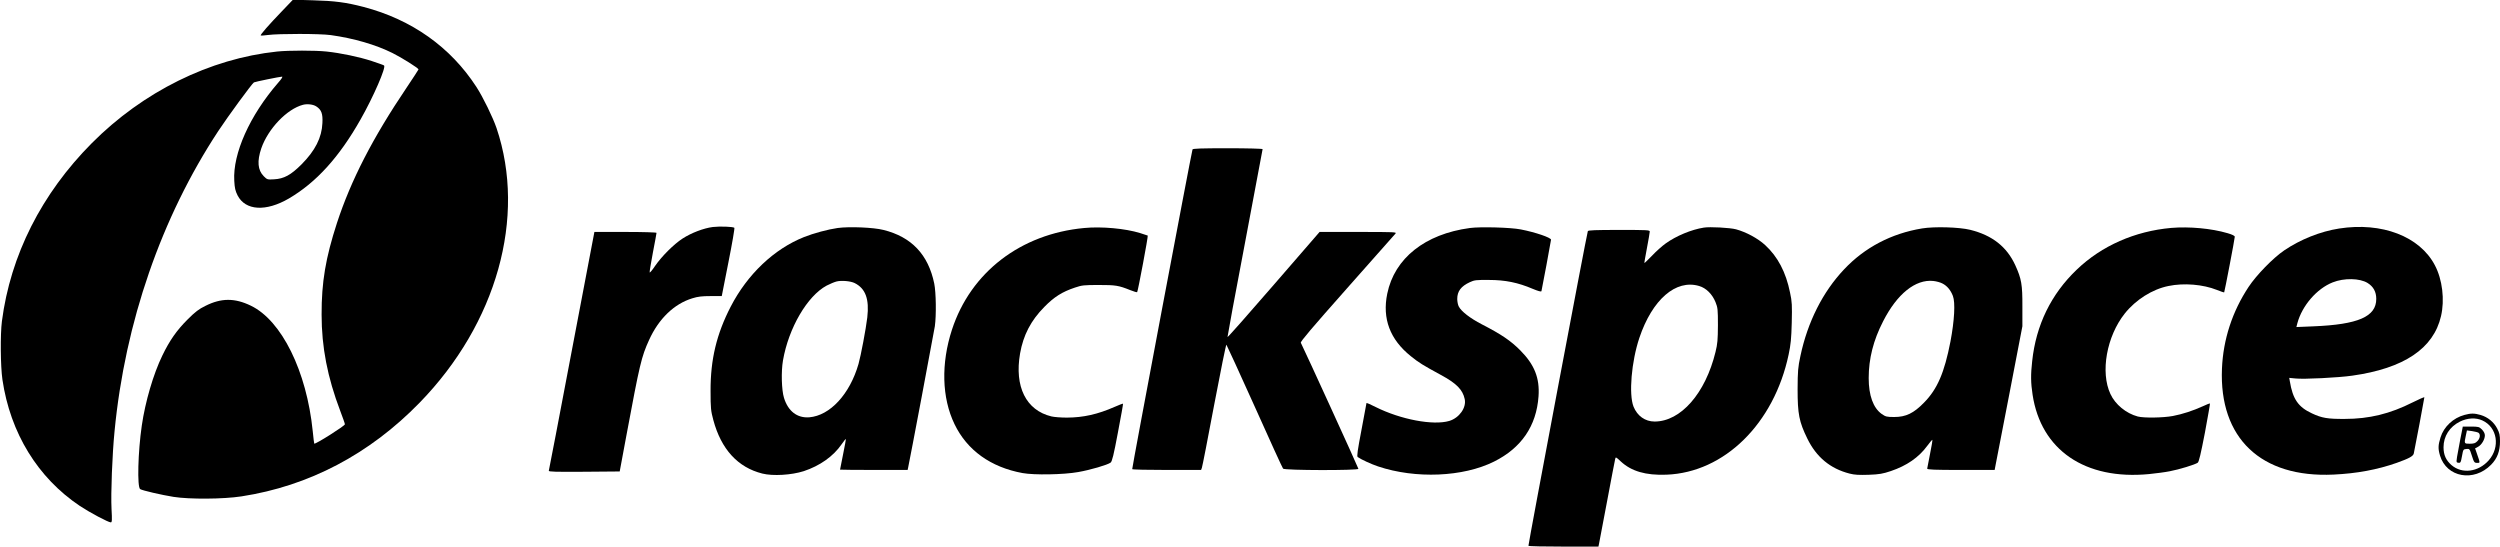
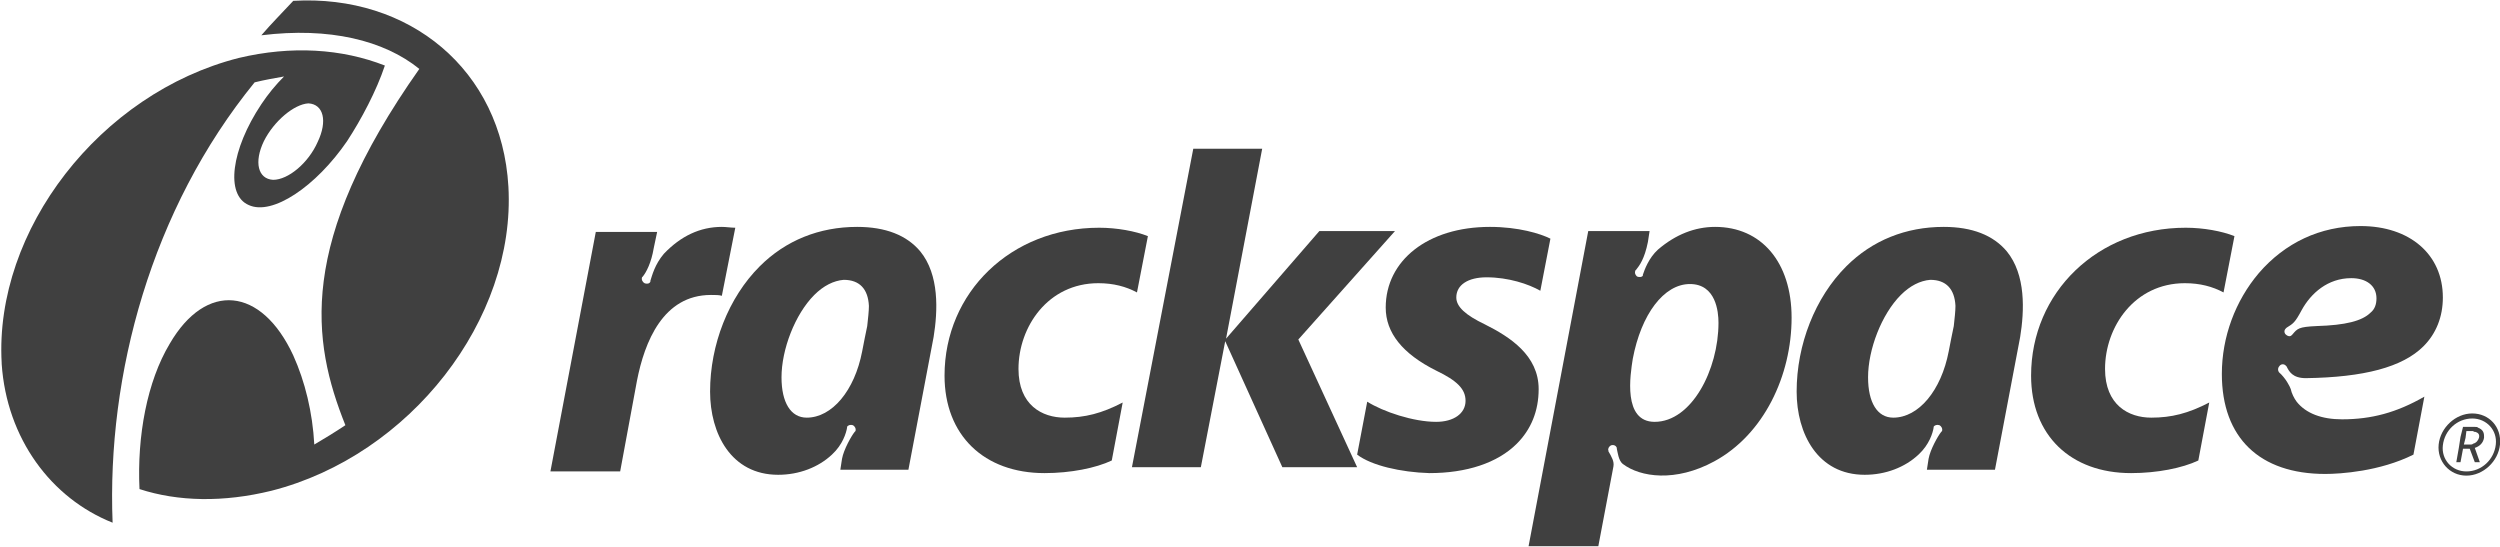
- <svg xmlns="http://www.w3.org/2000/svg" version="1.0" width="2479pt" height="542pt" viewBox="0 0 2479 542" preserveAspectRatio="xMidYMid meet">
-   <g transform="translate(0,542) scale(0.1,-0.1)" fill="#000000" stroke="none">
-     <path d="M2795 5308 c-129 -134 -216 -233 -210 -240 3 -2 35 0 72 5 105 14 514 14 623 -1 229 -32 446 -95 614 -179 87 -43 256 -149 256 -161 0 -3 -53 -84 -118 -181 -336 -498 -552 -918 -691 -1343 -112 -345 -153 -585 -152 -908 0 -322 58 -621 185 -955 25 -66 46 -125 46 -132 0 -16 -295 -202 -304 -192 -2 2 -8 58 -15 124 -60 594 -308 1097 -614 1244 -159 77 -293 77 -450 -2 -66 -32 -101 -59 -178 -136 -107 -107 -177 -207 -249 -356 -90 -185 -170 -460 -204 -695 -38 -260 -47 -611 -16 -630 22 -14 212 -58 331 -77 159 -25 492 -23 674 5 669 103 1270 419 1766 929 765 785 1060 1840 763 2722 -37 108 -134 307 -200 409 -257 396 -642 668 -1118 793 -177 46 -287 60 -501 66 l-200 6 -110 -115z" />
-     <path d="M2748 4909 c-667 -70 -1330 -398 -1838 -909 -498 -501 -806 -1110 -891 -1765 -17 -132 -14 -448 5 -579 78 -530 351 -974 768 -1253 98 -65 282 -163 307 -163 12 0 13 23 7 132 -8 154 7 542 30 773 104 1078 464 2118 1028 2975 92 140 335 472 354 483 9 6 259 57 279 57 9 0 -6 -24 -40 -62 -280 -323 -450 -701 -434 -971 4 -72 10 -99 33 -145 78 -151 281 -163 509 -30 271 159 499 410 710 783 127 223 257 522 233 536 -7 5 -62 24 -122 44 -125 41 -307 79 -448 94 -111 12 -375 12 -490 0z m388 -544 c51 -33 66 -72 61 -165 -6 -145 -72 -274 -207 -410 -105 -105 -174 -143 -272 -148 -66 -4 -69 -3 -102 30 -61 61 -68 150 -25 277 67 194 255 391 414 432 42 11 101 4 131 -16z" />
-     <path d="M11825 3938 c-11 -32 -602 -3164 -598 -3170 2 -5 157 -8 344 -8 l339 0 8 22 c5 13 60 294 122 625 63 332 117 599 121 595 4 -4 130 -279 280 -612 149 -333 276 -611 282 -617 13 -18 747 -19 747 -2 0 9 -534 1178 -571 1250 -6 11 108 145 458 540 255 288 472 532 480 542 15 16 -3 17 -368 17 l-384 0 -455 -525 c-250 -289 -456 -522 -458 -517 -1 5 76 425 173 932 96 508 175 927 175 931 0 5 -155 9 -345 9 -268 0 -347 -3 -350 -12z" />
-     <path d="M7068 3169 c-92 -12 -212 -58 -299 -114 -88 -57 -207 -176 -274 -273 -27 -41 -51 -69 -53 -63 -2 5 13 94 32 196 20 103 36 191 36 196 0 5 -135 9 -308 9 l-308 0 -224 -1177 c-123 -648 -225 -1184 -228 -1191 -3 -10 68 -12 349 -10 l354 3 67 360 c132 707 148 776 224 943 96 212 249 359 429 414 54 17 95 22 181 22 l111 0 66 335 c37 185 63 338 59 342 -13 12 -145 16 -214 8z" />
-     <path d="M8305 3159 c-93 -13 -238 -52 -333 -90 -296 -118 -560 -368 -726 -689 -141 -273 -201 -525 -200 -835 0 -173 3 -199 27 -289 78 -291 243 -471 487 -532 104 -26 288 -15 410 24 160 53 293 147 375 266 21 31 40 54 42 53 2 -2 -10 -70 -27 -152 -16 -81 -30 -150 -30 -152 0 -1 151 -3 335 -3 l335 0 5 23 c15 66 256 1343 265 1402 15 109 12 334 -6 423 -59 287 -225 463 -504 532 -98 25 -340 35 -455 19z m170 -546 c108 -54 146 -159 125 -341 -13 -111 -64 -381 -87 -461 -86 -299 -282 -512 -488 -529 -120 -9 -210 60 -251 193 -24 77 -29 262 -10 371 56 322 241 639 433 742 33 17 78 36 99 41 49 12 139 4 179 -16z" />
-     <path d="M10750 3159 c-630 -59 -1124 -439 -1310 -1007 -110 -337 -101 -677 25 -938 125 -259 359 -427 675 -485 115 -21 406 -16 551 10 121 21 291 71 322 94 14 10 31 77 72 297 30 156 53 286 51 287 -2 2 -39 -12 -82 -31 -171 -75 -311 -106 -474 -107 -58 0 -127 5 -155 12 -251 61 -367 295 -310 624 32 182 107 326 240 461 99 101 178 150 303 192 70 24 92 26 237 26 167 0 196 -4 313 -51 35 -14 65 -23 68 -20 8 8 111 558 105 561 -3 2 -37 13 -76 25 -146 45 -382 67 -555 50z" />
-     <path d="M14575 3159 c-445 -60 -747 -300 -819 -651 -51 -248 27 -455 235 -621 81 -65 115 -86 297 -185 155 -84 216 -146 236 -239 19 -85 -54 -187 -153 -217 -160 -47 -482 14 -730 138 -50 26 -91 43 -91 39 0 -5 -23 -125 -50 -268 -38 -199 -47 -261 -37 -267 37 -26 136 -71 202 -93 372 -125 844 -105 1150 48 271 135 420 353 441 646 13 182 -40 315 -181 457 -96 96 -185 157 -381 258 -116 60 -204 128 -229 177 -8 15 -15 49 -15 74 0 77 37 126 125 167 45 21 64 23 190 22 161 0 288 -26 433 -88 56 -23 84 -31 87 -23 5 17 95 500 95 510 0 21 -156 74 -300 102 -101 20 -403 28 -505 14z" />
-     <path d="M16895 3163 c-122 -19 -274 -82 -378 -157 -34 -24 -95 -78 -135 -121 -41 -42 -75 -75 -76 -73 -2 1 10 68 25 148 15 80 28 153 28 163 1 16 -20 17 -304 17 -236 0 -307 -3 -310 -12 -12 -33 -593 -3114 -589 -3120 3 -5 160 -8 349 -8 l345 0 5 23 c3 12 39 202 80 422 41 220 78 411 81 423 5 23 7 22 55 -23 105 -98 248 -140 454 -132 574 22 1066 506 1211 1191 21 98 27 159 31 316 4 173 3 207 -17 299 -41 203 -122 356 -247 471 -73 67 -189 129 -288 156 -59 16 -262 27 -320 17z m-46 -579 c69 -20 130 -81 162 -160 22 -54 24 -73 24 -229 -1 -143 -4 -185 -24 -265 -100 -411 -345 -690 -604 -690 -94 0 -172 56 -209 148 -48 122 -21 446 58 682 128 380 362 583 593 514z" />
-     <path d="M19060 3155 c-305 -50 -570 -189 -774 -406 -211 -223 -362 -522 -433 -859 -24 -111 -27 -147 -28 -330 0 -245 15 -322 96 -488 90 -185 228 -299 419 -348 50 -13 94 -15 190 -12 107 4 139 10 220 37 157 53 276 135 359 248 25 34 49 62 52 62 3 1 -6 -61 -22 -136 -15 -76 -28 -144 -29 -150 0 -10 73 -13 334 -13 l335 0 10 53 c6 28 68 349 138 712 l127 660 0 195 c1 218 -9 275 -70 409 -84 184 -229 298 -447 352 -109 27 -356 34 -477 14z m201 -546 c46 -23 82 -66 104 -124 25 -65 15 -244 -24 -450 -60 -310 -130 -473 -262 -607 -103 -106 -180 -143 -296 -143 -74 0 -85 3 -124 30 -84 60 -129 183 -129 356 0 192 46 375 143 563 139 273 321 418 497 400 30 -3 71 -14 91 -25z" />
-     <path d="M21530 3160 c-360 -32 -690 -177 -936 -413 -255 -243 -405 -550 -443 -909 -15 -132 -14 -215 4 -331 83 -550 521 -849 1155 -788 69 7 161 19 205 28 92 17 252 66 278 85 12 10 30 86 71 298 29 157 52 287 50 289 -2 2 -35 -10 -72 -28 -97 -44 -201 -78 -296 -96 -96 -18 -287 -21 -348 -5 -116 31 -223 119 -271 223 -101 216 -38 571 142 798 109 137 274 241 433 273 154 32 343 16 481 -39 37 -15 70 -26 72 -24 4 5 105 531 105 551 0 10 -24 22 -72 36 -160 47 -380 67 -558 52z" />
-     <path d="M23195 3154 c-186 -29 -384 -108 -545 -217 -111 -76 -274 -243 -353 -362 -162 -245 -252 -521 -264 -810 -29 -690 387 -1085 1106 -1051 231 11 432 48 626 116 123 44 164 66 170 93 9 37 105 548 105 557 0 5 -52 -18 -116 -50 -224 -113 -430 -164 -674 -164 -170 -1 -227 9 -325 55 -136 63 -190 142 -219 318 l-6 34 62 -6 c84 -9 425 8 563 28 512 72 806 269 880 590 38 161 14 364 -61 505 -150 286 -525 430 -949 364z m282 -540 c58 -36 86 -88 86 -158 0 -176 -179 -254 -624 -272 l-168 -7 10 39 c47 174 193 342 350 404 113 45 268 42 346 -6z" />
-     <path d="M24439 1306 c-113 -30 -206 -117 -239 -224 -24 -77 -25 -112 -5 -179 65 -217 336 -266 507 -91 61 62 88 134 88 232 0 61 -5 83 -28 127 -33 64 -93 113 -164 134 -61 18 -97 18 -159 1z m176 -55 c148 -67 180 -263 63 -396 -103 -116 -264 -137 -369 -47 -54 47 -79 101 -79 177 0 109 60 203 162 254 74 37 158 42 223 12z" />
-     <path d="M24411 1138 c-6 -29 -22 -109 -34 -178 -23 -122 -23 -125 -4 -128 26 -5 28 -1 41 70 11 61 12 63 43 66 31 3 32 2 54 -67 21 -66 25 -71 52 -71 31 0 32 -6 -3 95 l-17 49 30 16 c35 19 67 73 67 113 0 18 -11 39 -29 58 -28 27 -34 29 -110 29 l-80 0 -10 -52z m167 -10 c20 -17 14 -57 -13 -83 -19 -20 -34 -25 -75 -25 -56 0 -56 0 -39 80 l11 52 52 -7 c28 -4 57 -12 64 -17z" />
+ <svg xmlns="http://www.w3.org/2000/svg" version="1.1" id="Layer_1" x="0px" y="0px" viewBox="-423.7 955.8 297.5 65" enable-background="new -423.7 955.8 297.5 65" xml:space="preserve">
+   <g>
+     <g>
+       <path fill="#404040" d="M-392.3,972.6c-1.2,2.5-0.7,4.5,1.1,4.6c1.8,0,4.2-2,5.3-4.5c1.2-2.5,0.7-4.5-1.1-4.6    C-388.7,968.2-391.1,970.2-392.3,972.6z M-377.9,963.6C-377.9,963.6-377.9,963.7-377.9,963.6    C-377.9,963.7-377.9,963.7-377.9,963.6c-1,3-2.8,6.4-4.5,9c-3.7,5.4-8.9,8.9-11.7,7.6c-2.8-1.2-2.1-6.6,1.5-12    c0.8-1.2,1.7-2.3,2.7-3.3c0,0,0,0,0,0c0,0,0,0,0,0c0,0,0,0,0,0c-1.1,0.2-2.3,0.4-3.5,0.7c0,0,0,0,0,0    c-12.3,15.1-17.6,34.8-16.9,52.4l0,0c0,0,0,0,0,0c0,0,0,0,0,0c-7.3-2.9-12.6-10-13.2-18.9l0-0.1c-0.9-15.8,11.7-32.1,28.2-36.3    C-389,961.2-383,961.6-377.9,963.6z" />
+       <path fill="#404040" d="M-382.6,1006.4c-1.2,0.8-2.5,1.6-3.7,2.3c0,0,0,0,0,0c0,0,0,0,0,0c-0.2-3.8-1.1-7.5-2.5-10.6    c-3.8-8.2-10.4-8.8-14.7-1.4c-2.7,4.5-3.9,11-3.6,17.3c0,0,0,0,0,0c4.6,1.5,10,1.6,15.7,0.2c16.5-4.2,29.1-20.4,28.2-36.2    c-0.8-13.9-11.8-22.9-25.6-22.1c0,0,0,0,0,0c-1.3,1.4-2.6,2.7-3.8,4.1c0,0,0,0,0,0c0,0,0,0,0,0c0,0,0,0,0,0c8.1-1,14.6,0.6,18.8,4    c0,0,0,0,0,0c0,0,0,0,0,0C-388.4,984.7-386.6,996.4-382.6,1006.4C-382.6,1006.3-382.6,1006.3-382.6,1006.4    C-382.6,1006.4-382.6,1006.4-382.6,1006.4z" />
+     </g>
+     <g>
+       <path fill="#404040" d="M-246.4,982.8c3.4,0,6,0.8,7.2,1.4c0,0,0,0,0,0l-1.2,6.2c0,0,0,0,0,0c0,0,0,0,0,0    c-1.4-0.8-3.8-1.6-6.4-1.6c-2.2,0-3.6,0.9-3.6,2.4c0,1.1,1.1,2.1,3.4,3.2c3,1.5,6.4,3.7,6.4,7.7c0,2.6-0.9,4.8-2.6,6.5    c-2.3,2.3-6,3.5-10.4,3.5c-3.4-0.1-6.9-0.9-8.6-2.2c0,0,0,0,0,0l1.2-6.3c0,0,0,0,0,0c0,0,0,0,0,0c1.9,1.2,5.5,2.4,8.2,2.4    c2.1,0,3.5-1,3.5-2.5c0-1.4-1-2.4-3.5-3.6c-4-2-6-4.5-6-7.5C-258.8,986.8-253.8,982.8-246.4,982.8z" />
+       <path fill="#404040" d="M-292.9,982.9c2.1,0,4.3,0.4,5.8,1c0,0,0,0,0,0l-1.3,6.7c0,0,0,0,0,0c0,0,0,0,0,0    c-1.3-0.7-2.8-1.1-4.6-1.1c-6,0-9.5,5.2-9.5,10.2c0,4.3,2.8,5.8,5.5,5.8c2.4,0,4.4-0.5,6.9-1.8c0,0,0,0,0,0c0,0,0,0,0,0l-1.3,6.9    c0,0,0,0,0,0c-1.9,0.9-4.9,1.5-8,1.5c-7.2,0-11.9-4.5-11.9-11.6C-311.3,990.6-303.4,982.9-292.9,982.9z" />
+       <path fill="#404040" d="M-326.8,990.9c-2.3,2.3-3.9,6.5-3.9,9.8c0,3,1.1,4.8,3,4.8c3,0,5.7-3.2,6.6-7.9c0.2-1,0.4-2.1,0.6-3    c0.1-0.9,0.2-1.8,0.2-2.4c-0.1-2-1.1-3.1-3-3.1C-324.5,989.2-325.7,989.8-326.8,990.9z M-323.7,1011.7    C-323.7,1011.7-323.7,1011.7-323.7,1011.7l0.2-1.3c0.2-1.1,1.1-2.7,1.5-3.2l0.1-0.1c0.1-0.3-0.1-0.6-0.3-0.7    c-0.3-0.1-0.6,0-0.7,0.2l0,0.1c-0.1,0.6-0.5,2-1.8,3.2c-1.6,1.5-3.9,2.4-6.4,2.4c-5.6,0-8.1-4.9-8.1-9.9c0-5.6,2.2-11.2,5.9-14.9    c3.1-3.1,7.1-4.7,11.6-4.7c3.4,0,5.9,1,7.5,2.9c2.3,2.8,2.1,7.1,1.6,10.2l-3,15.8c0,0,0,0,0,0L-323.7,1011.7    C-323.7,1011.7-323.7,1011.7-323.7,1011.7z" />
+       <path fill="#404040" d="M-226.8,1006c4.4,0,7.6-6.2,7.6-11.8c0-1.3-0.3-4.6-3.4-4.6c-3.1,0-5.8,3.6-6.8,8.9    C-229.7,1000.4-230.6,1006-226.8,1006z M-219.6,982.8c5.5,0,9.1,4.2,9.1,10.8c0,6.9-3.3,13.9-9.2,17.1c-4.6,2.5-8.8,1.9-10.9,0.3    c-0.5-0.4-0.6-1.4-0.7-1.8l0-0.1c-0.1-0.3-0.4-0.4-0.7-0.3c-0.2,0.1-0.4,0.4-0.3,0.6l0,0.1c0.4,0.7,0.7,1.2,0.6,1.8l-1.8,9.5    c0,0,0,0,0,0h-8.3c0,0,0,0,0,0c0,0,0,0,0,0l7.1-37.5c0,0,0,0,0,0l7.3,0c0,0,0,0,0,0c0,0,0,0,0,0l-0.2,1.3l0,0    c-0.4,2-1,2.8-1.4,3.3l-0.1,0.1c-0.1,0.3,0,0.5,0.2,0.7c0.2,0.1,0.6,0.1,0.7-0.1l0-0.1c0.2-0.6,0.7-2,1.8-3l0,0    C-224.3,983.7-222,982.8-219.6,982.8z" />
+       <path fill="#404040" d="M-281.7,973.5h8.2c0,0,0,0,0,0c0,0,0,0,0,0l-4.3,22.6c0,0,0,0,0,0c0,0,0,0,0,0l11.1-12.8c0,0,0,0,0,0h9    c0,0,0,0,0,0c0,0,0,0,0,0c0,0,0,0,0,0l-11.5,12.9l7,15.2c0,0,0,0,0,0c0,0,0,0,0,0c0,0,0,0,0,0h-8.9c0,0,0,0,0,0l-6.8-15    c0,0,0,0,0,0c0,0,0,0,0,0l-2.9,15c0,0,0,0,0,0h-8.2c0,0,0,0,0,0c0,0,0,0,0,0L-281.7,973.5C-281.8,973.5-281.8,973.5-281.7,973.5z" />
+       <path fill="#404040" d="M-337.8,982.8c0.5,0,1.1,0.1,1.6,0.1c0,0,0,0,0,0c0,0,0,0,0,0l-1.6,8.1c0,0,0,0,0,0c0,0,0,0,0,0    c-0.3-0.1-0.8-0.1-1.3-0.1c-5.7,0-7.9,5.6-8.8,10.2l-2,10.8c0,0,0,0,0,0h-8.3c0,0,0,0,0,0c0,0,0,0,0,0l5.4-28.5c0,0,0,0,0,0h7.3    c0,0,0,0,0,0c0,0,0,0,0,0l-0.4,1.9l0,0c-0.3,1.8-0.9,2.9-1.3,3.4l-0.1,0.1c-0.1,0.3,0.1,0.6,0.3,0.7c0.2,0.1,0.6,0.1,0.7-0.2    l0-0.1c0.2-0.6,0.5-1.9,1.6-3.2C-342.7,983.9-340.4,982.8-337.8,982.8z" />
+       <path fill="#404040" d="M-140.9,991.3c0-1.5-1.2-2.4-3-2.4c-2.8,0-4.8,1.8-5.9,3.8c-0.8,1.5-1,1.6-1.8,2.1l-0.1,0.1    c-0.2,0.2-0.2,0.5,0,0.7c0.2,0.2,0.5,0.3,0.7,0.1l0.1-0.1c0.6-0.7,0.7-0.9,2.9-1c3.4-0.1,5.4-0.6,6.4-1.6    C-141.1,992.6-140.9,992-140.9,991.3z M-152.5,1000.1c0.8,0.7,1.3,1.7,1.4,2c0.1,0.5,0.4,1.1,0.7,1.5c1.1,1.4,3,2.1,5.4,2.1    c3.5,0,6.5-0.8,9.8-2.7c0,0,0,0,0,0c0,0,0,0,0,0l-1.3,6.9c0,0,0,0,0,0c-4,2-8.7,2.3-10.5,2.3c-7.8,0-12.3-4.3-12.3-11.9    c0-4.4,1.6-8.7,4.4-12c3.1-3.6,7.3-5.6,12.1-5.6c5.9,0,9.8,3.4,9.8,8.5c0,2.3-0.8,4.3-2.3,5.8c-2.5,2.5-7.1,3.7-14,3.8    c-1.6,0-2-0.8-2.3-1.4l-0.1-0.1c-0.2-0.2-0.5-0.2-0.7,0C-152.6,999.5-152.7,999.8-152.5,1000.1L-152.5,1000.1z" />
+       <path fill="#404040" d="M-133,1008.8c-0.2,1.7,1.1,3.1,2.8,3.1c1.8,0,3.3-1.4,3.5-3.2c0.2-1.7-1.1-3.1-2.8-3.1    C-131.3,1005.6-132.8,1007-133,1008.8z M-133.5,1008.7c0.2-2,2-3.7,4-3.7c2,0,3.5,1.6,3.3,3.7c-0.2,2-2,3.7-4,3.7    S-133.7,1010.7-133.5,1008.7z M-130.6,1006.6C-130.6,1006.6-130.6,1006.5-130.6,1006.6l0.9,0l0,0c0.2,0,0.4,0,0.5,0    c0.2,0,0.3,0,0.4,0.1c0.5,0.2,0.7,0.5,0.7,1c0,0.1,0,0.2,0,0.2c-0.1,0.6-0.5,1-1.1,1.2l0.6,1.7c0,0,0,0,0,0s0,0,0,0c0,0,0,0,0,0    h-0.6c0,0,0,0,0,0l-0.6-1.6l-0.4,0h0h-0.4l-0.3,1.6c0,0,0,0,0,0h-0.5c0,0,0,0,0,0c0,0,0,0,0,0l0.3-1.7l0,0l0.2-1.3L-130.6,1006.6z     M-129.8,1007.1h-0.4l-0.1,0.8l-0.2,0.8h0.4h0c0.2,0,0.3,0,0.4,0c0.1,0,0.2,0,0.3-0.1c0.4-0.1,0.6-0.4,0.7-0.7    c0.1-0.4-0.1-0.6-0.4-0.7c-0.1,0-0.2,0-0.3-0.1C-129.4,1007.1-129.6,1007.1-129.8,1007.1L-129.8,1007.1z" />
+       <path fill="#404040" d="M-163.6,982.9c2.1,0,4.3,0.4,5.8,1c0,0,0,0,0,0l-1.3,6.7c0,0,0,0,0,0c0,0,0,0,0,0    c-1.3-0.7-2.8-1.1-4.6-1.1c-6,0-9.5,5.2-9.5,10.2c0,4.3,2.8,5.8,5.5,5.8c2.4,0,4.4-0.5,6.9-1.8c0,0,0,0,0,0c0,0,0,0,0,0l-1.3,6.9    c0,0,0,0,0,0c-1.9,0.9-4.9,1.5-8,1.5c-7.2,0-11.9-4.5-11.9-11.6C-182,990.6-174.1,982.9-163.6,982.9z" />
+       <path fill="#404040" d="M-197.5,990.9c-2.3,2.3-3.9,6.5-3.9,9.8c0,3,1.1,4.8,3,4.8c3,0,5.7-3.2,6.6-7.9c0.2-1,0.4-2.1,0.6-3    c0.1-0.9,0.2-1.8,0.2-2.4c-0.1-2-1.1-3.1-3-3.1C-195.2,989.2-196.4,989.8-197.5,990.9z M-194.4,1011.7    C-194.4,1011.7-194.4,1011.7-194.4,1011.7l0.2-1.3c0.2-1.1,1.1-2.7,1.5-3.2l0.1-0.1c0.1-0.3-0.1-0.6-0.3-0.7    c-0.3-0.1-0.6,0-0.7,0.2l0,0.1c-0.1,0.6-0.5,2-1.8,3.2c-1.6,1.5-3.9,2.4-6.4,2.4c-5.6,0-8.1-4.9-8.1-9.9c0-5.6,2.2-11.2,5.9-14.9    c3.1-3.1,7.1-4.7,11.6-4.7c3.4,0,5.9,1,7.5,2.9c2.3,2.8,2.1,7.1,1.6,10.2l-3,15.8c0,0,0,0,0,0L-194.4,1011.7    C-194.3,1011.7-194.4,1011.7-194.4,1011.7z" />
+     </g>
  </g>
</svg>
